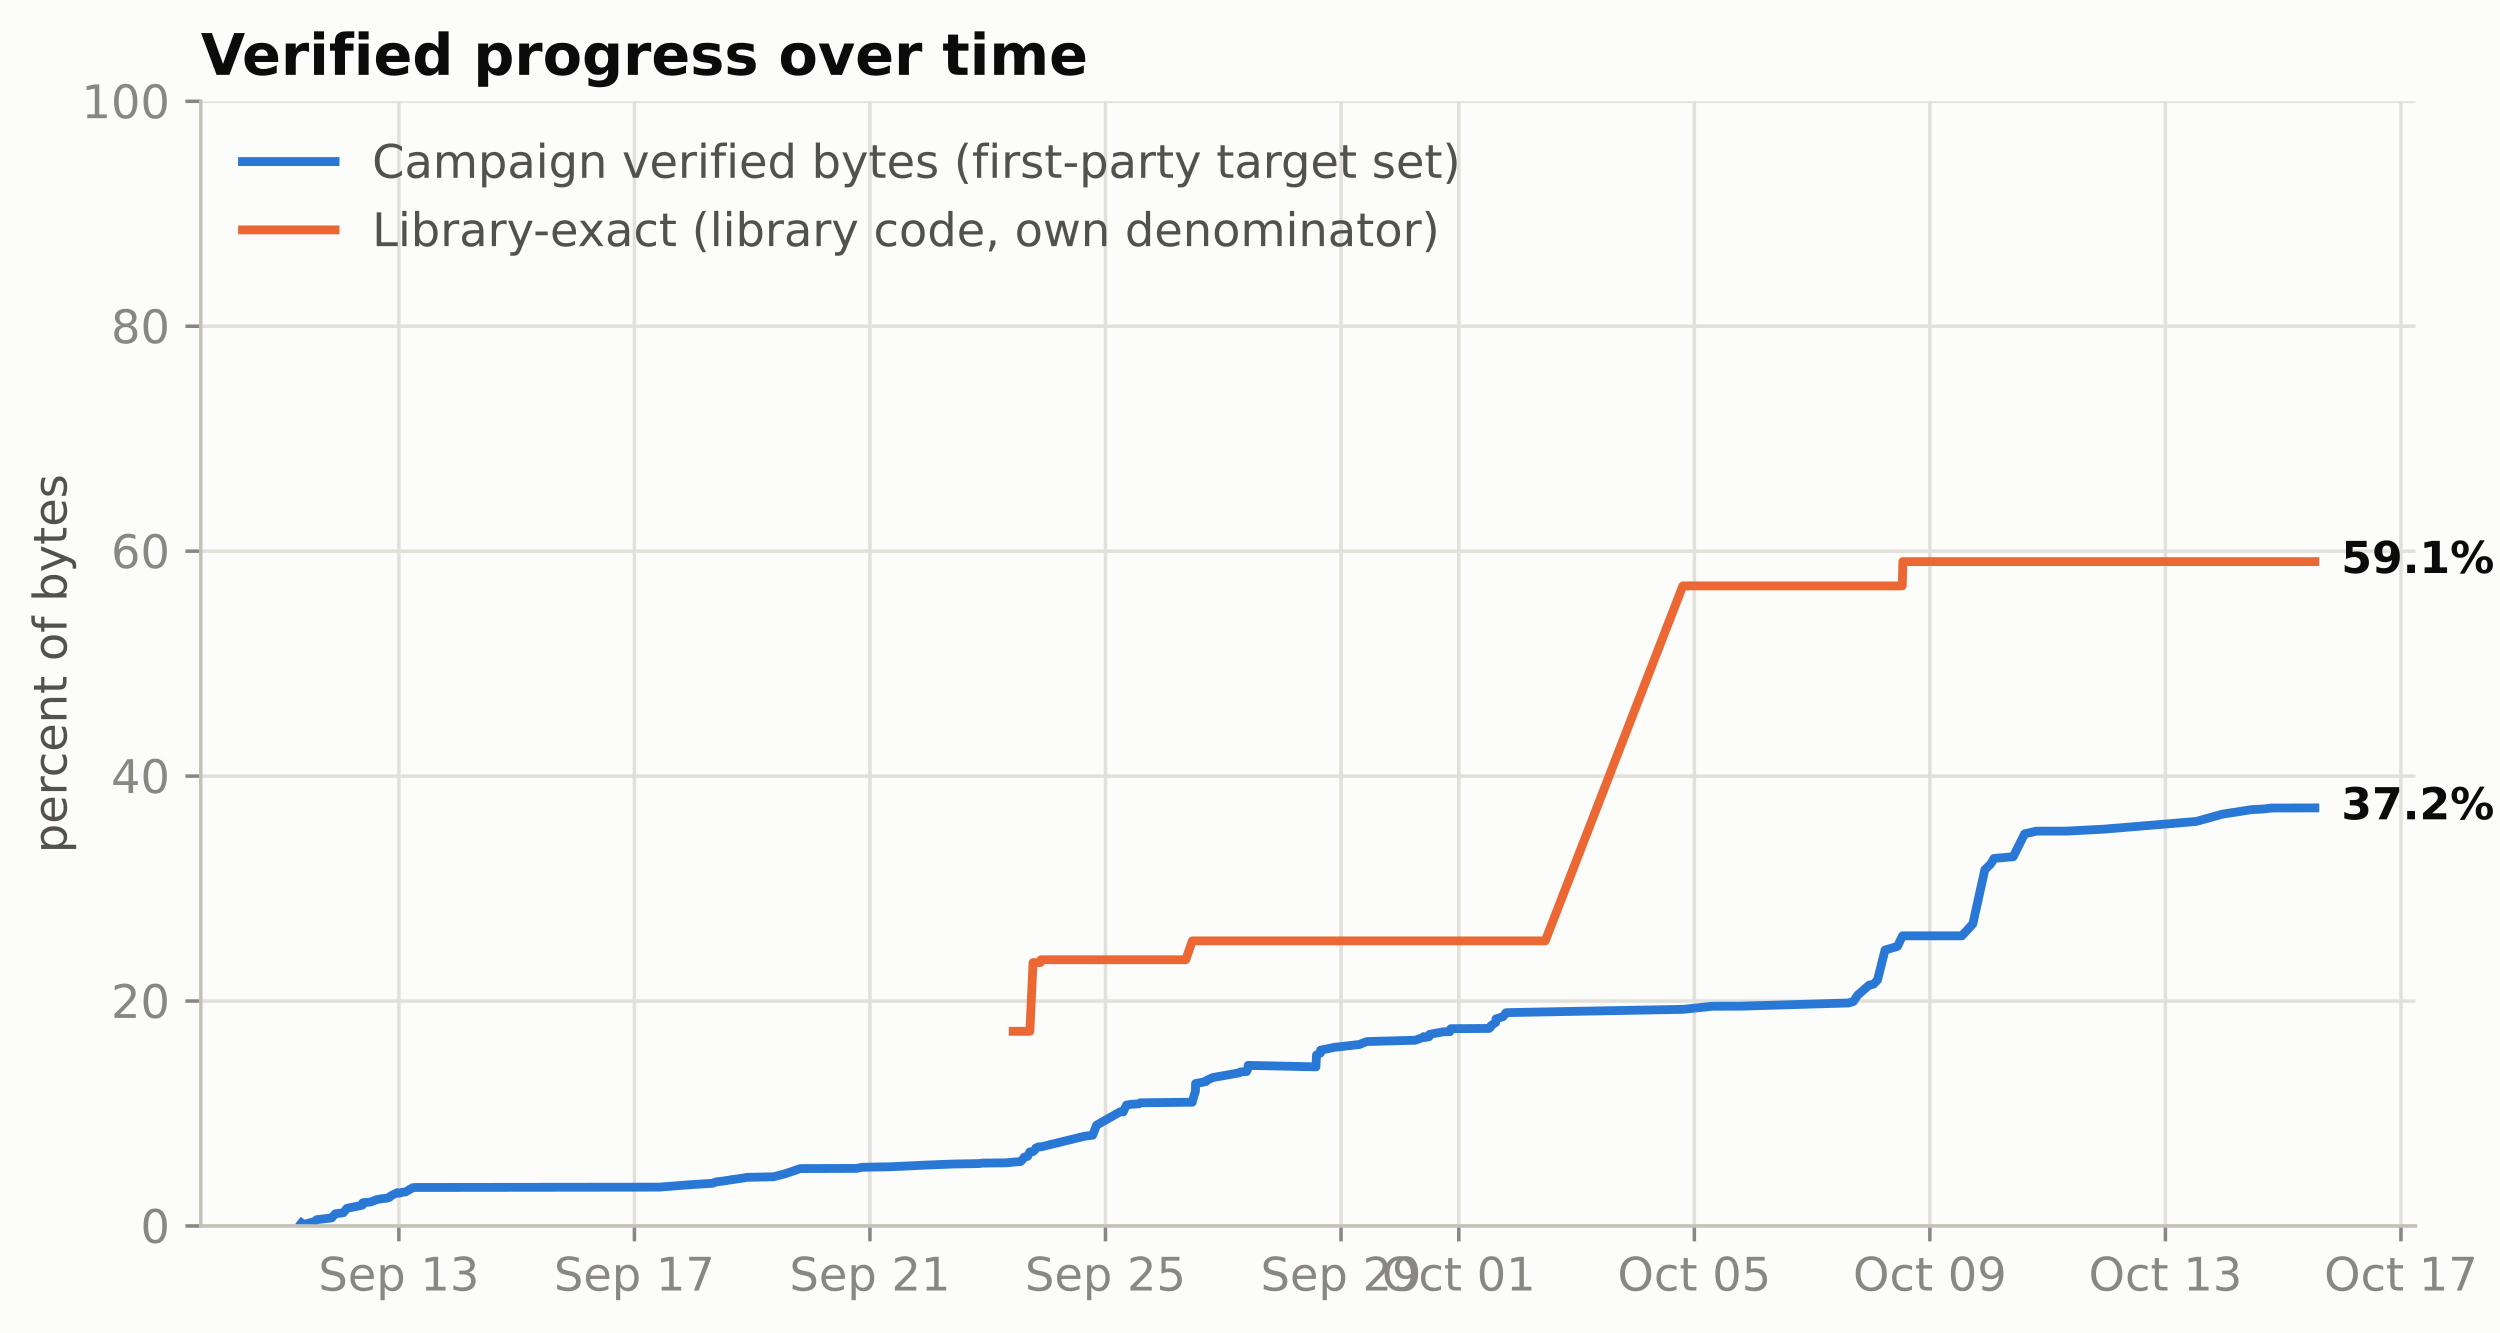
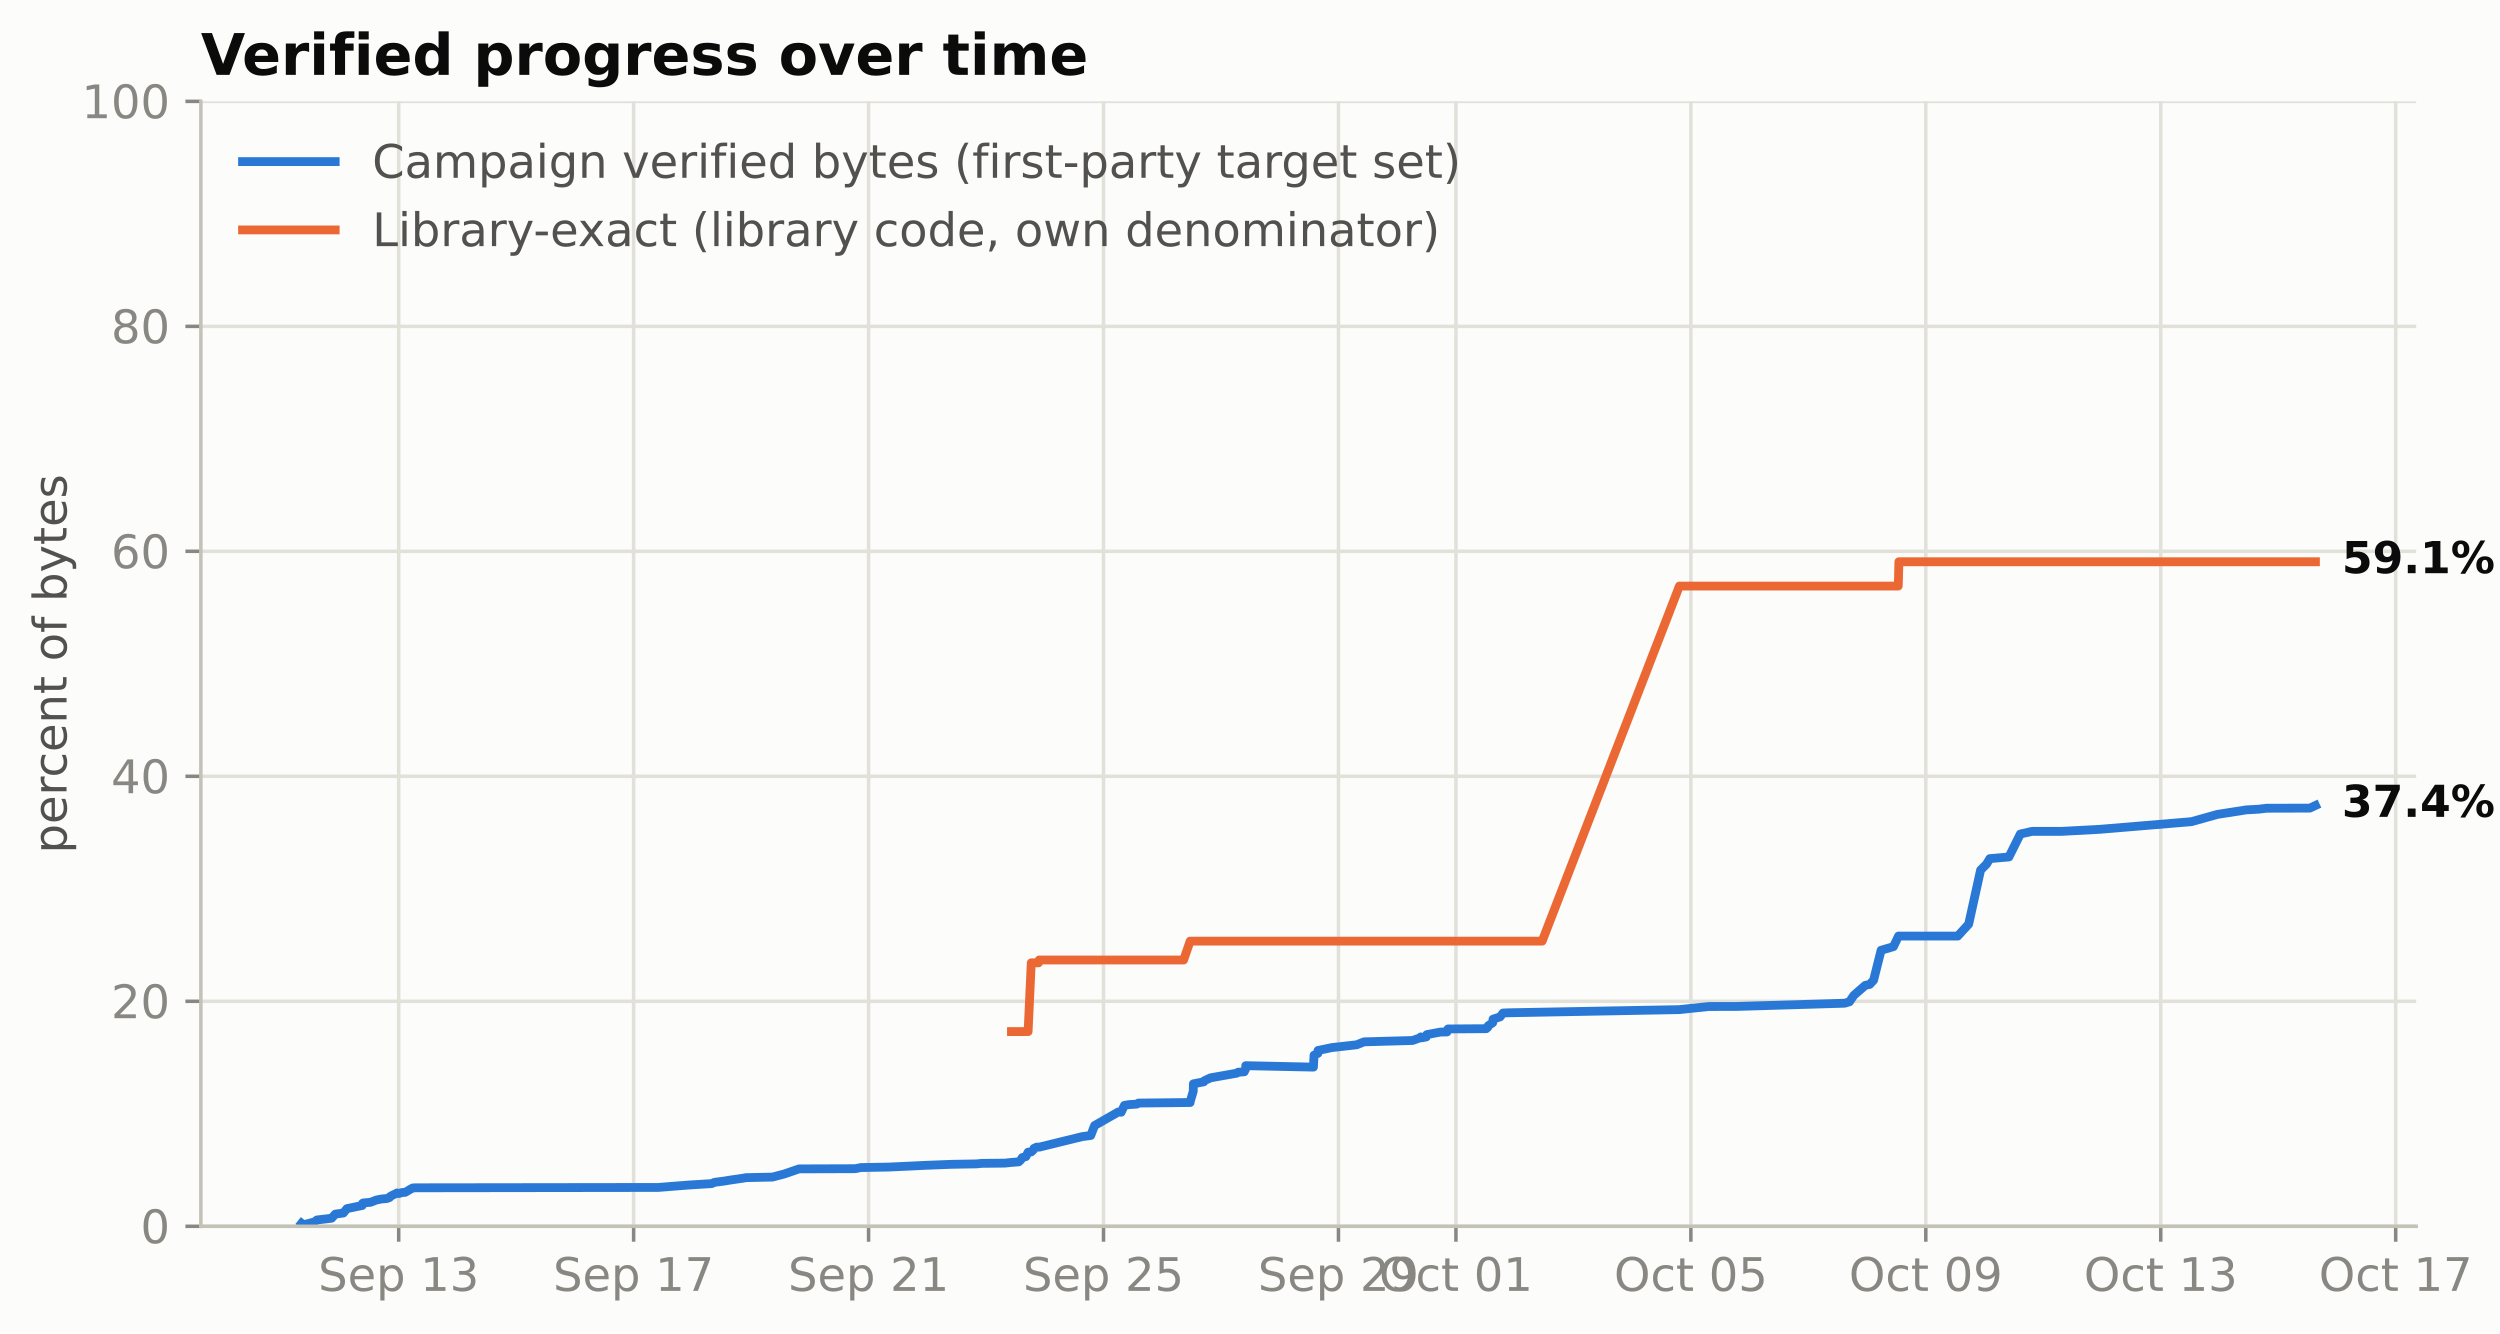
- <svg xmlns="http://www.w3.org/2000/svg" xmlns:xlink="http://www.w3.org/1999/xlink" width="566.891pt" height="302.26pt" viewBox="0 0 566.891 302.26" version="1.1">
+ <svg xmlns="http://www.w3.org/2000/svg" xmlns:xlink="http://www.w3.org/1999/xlink" width="566.745pt" height="302.26pt" viewBox="0 0 566.745 302.26" version="1.1">
  <defs>
    <style type="text/css">*{stroke-linejoin: round; stroke-linecap: butt}</style>
  </defs>
  <g id="figure_1">
    <g id="patch_1">
-       <path d="M 0 302.26  L 566.891 302.26  L 566.891 0  L 0 0  z " style="fill: #fcfcfb" />
+       <path d="M 0 302.26  L 566.745 302.26  L 566.745 0  L 0 0  z " style="fill: #fcfcfb" />
    </g>
    <g id="axes_1">
      <g id="patch_2">
        <path d="M 45.536 278  L 547.736 278  L 547.736 22.976  L 45.536 22.976  z " style="fill: #fcfcfb" />
      </g>
      <g id="matplotlib.axis_1">
        <g id="xtick_1">
          <g id="line2d_1">
-             <path d="M 90.446 278  L 90.446 22.976  " clip-path="url(#pf7d3f120eb)" style="fill: none; stroke: #e1e0d9; stroke-width: 0.8; stroke-linecap: square" />
+             <path d="M 90.384 278  L 90.384 22.976  " clip-path="url(#pf7d3f120eb)" style="fill: none; stroke: #e1e0d9; stroke-width: 0.8; stroke-linecap: square" />
          </g>
          <g id="line2d_2">
            <defs>
              <path id="mc9588ca993" d="M 0 0  L 0 3.5  " style="stroke: #898781; stroke-width: 0.8" />
            </defs>
            <g>
-               <use xlink:href="#mc9588ca993" x="90.446" y="278" style="fill: #898781; stroke: #898781; stroke-width: 0.8" />
+               <use xlink:href="#mc9588ca993" x="90.384" y="278" style="fill: #898781; stroke: #898781; stroke-width: 0.8" />
            </g>
          </g>
          <g id="text_1">
-             <text style="font-size: 10.5px; font-family: 'Segoe UI', 'DejaVu Sans', 'Bitstream Vera Sans', 'Computer Modern Sans Serif', 'Lucida Grande', 'Verdana', 'Geneva', 'Lucid', 'Arial', 'Helvetica', 'Avant Garde', sans-serif; text-anchor: middle; fill: #898781" x="90.446" y="292.645" transform="rotate(-0 90.44555 292.6447)">Sep 13</text>
+             <text style="font-size: 10.5px; font-family: 'Segoe UI', 'DejaVu Sans', 'Bitstream Vera Sans', 'Computer Modern Sans Serif', 'Lucida Grande', 'Verdana', 'Geneva', 'Lucid', 'Arial', 'Helvetica', 'Avant Garde', sans-serif; text-anchor: middle; fill: #898781" x="90.384" y="292.645" transform="rotate(-0 90.38372 292.6447)">Sep 13</text>
          </g>
        </g>
        <g id="xtick_2">
          <g id="line2d_3">
-             <path d="M 143.856 278  L 143.856 22.976  " clip-path="url(#pf7d3f120eb)" style="fill: none; stroke: #e1e0d9; stroke-width: 0.8; stroke-linecap: square" />
+             <path d="M 143.644 278  L 143.644 22.976  " clip-path="url(#pf7d3f120eb)" style="fill: none; stroke: #e1e0d9; stroke-width: 0.8; stroke-linecap: square" />
          </g>
          <g id="line2d_4">
            <g>
-               <use xlink:href="#mc9588ca993" x="143.856" y="278" style="fill: #898781; stroke: #898781; stroke-width: 0.8" />
+               <use xlink:href="#mc9588ca993" x="143.644" y="278" style="fill: #898781; stroke: #898781; stroke-width: 0.8" />
            </g>
          </g>
          <g id="text_2">
-             <text style="font-size: 10.5px; font-family: 'Segoe UI', 'DejaVu Sans', 'Bitstream Vera Sans', 'Computer Modern Sans Serif', 'Lucida Grande', 'Verdana', 'Geneva', 'Lucid', 'Arial', 'Helvetica', 'Avant Garde', sans-serif; text-anchor: middle; fill: #898781" x="143.856" y="292.645" transform="rotate(-0 143.8556 292.6447)">Sep 17</text>
+             <text style="font-size: 10.5px; font-family: 'Segoe UI', 'DejaVu Sans', 'Bitstream Vera Sans', 'Computer Modern Sans Serif', 'Lucida Grande', 'Verdana', 'Geneva', 'Lucid', 'Arial', 'Helvetica', 'Avant Garde', sans-serif; text-anchor: middle; fill: #898781" x="143.644" y="292.645" transform="rotate(-0 143.6442 292.6447)">Sep 17</text>
          </g>
        </g>
        <g id="xtick_3">
          <g id="line2d_5">
-             <path d="M 197.266 278  L 197.266 22.976  " clip-path="url(#pf7d3f120eb)" style="fill: none; stroke: #e1e0d9; stroke-width: 0.8; stroke-linecap: square" />
+             <path d="M 196.905 278  L 196.905 22.976  " clip-path="url(#pf7d3f120eb)" style="fill: none; stroke: #e1e0d9; stroke-width: 0.8; stroke-linecap: square" />
          </g>
          <g id="line2d_6">
            <g>
-               <use xlink:href="#mc9588ca993" x="197.266" y="278" style="fill: #898781; stroke: #898781; stroke-width: 0.8" />
+               <use xlink:href="#mc9588ca993" x="196.905" y="278" style="fill: #898781; stroke: #898781; stroke-width: 0.8" />
            </g>
          </g>
          <g id="text_3">
-             <text style="font-size: 10.5px; font-family: 'Segoe UI', 'DejaVu Sans', 'Bitstream Vera Sans', 'Computer Modern Sans Serif', 'Lucida Grande', 'Verdana', 'Geneva', 'Lucid', 'Arial', 'Helvetica', 'Avant Garde', sans-serif; text-anchor: middle; fill: #898781" x="197.266" y="292.645" transform="rotate(-0 197.2657 292.6447)">Sep 21</text>
+             <text style="font-size: 10.5px; font-family: 'Segoe UI', 'DejaVu Sans', 'Bitstream Vera Sans', 'Computer Modern Sans Serif', 'Lucida Grande', 'Verdana', 'Geneva', 'Lucid', 'Arial', 'Helvetica', 'Avant Garde', sans-serif; text-anchor: middle; fill: #898781" x="196.905" y="292.645" transform="rotate(-0 196.9047 292.6447)">Sep 21</text>
          </g>
        </g>
        <g id="xtick_4">
          <g id="line2d_7">
-             <path d="M 250.676 278  L 250.676 22.976  " clip-path="url(#pf7d3f120eb)" style="fill: none; stroke: #e1e0d9; stroke-width: 0.8; stroke-linecap: square" />
+             <path d="M 250.165 278  L 250.165 22.976  " clip-path="url(#pf7d3f120eb)" style="fill: none; stroke: #e1e0d9; stroke-width: 0.8; stroke-linecap: square" />
          </g>
          <g id="line2d_8">
            <g>
-               <use xlink:href="#mc9588ca993" x="250.676" y="278" style="fill: #898781; stroke: #898781; stroke-width: 0.8" />
+               <use xlink:href="#mc9588ca993" x="250.165" y="278" style="fill: #898781; stroke: #898781; stroke-width: 0.8" />
            </g>
          </g>
          <g id="text_4">
-             <text style="font-size: 10.5px; font-family: 'Segoe UI', 'DejaVu Sans', 'Bitstream Vera Sans', 'Computer Modern Sans Serif', 'Lucida Grande', 'Verdana', 'Geneva', 'Lucid', 'Arial', 'Helvetica', 'Avant Garde', sans-serif; text-anchor: middle; fill: #898781" x="250.676" y="292.645" transform="rotate(-0 250.6757 292.6447)">Sep 25</text>
+             <text style="font-size: 10.5px; font-family: 'Segoe UI', 'DejaVu Sans', 'Bitstream Vera Sans', 'Computer Modern Sans Serif', 'Lucida Grande', 'Verdana', 'Geneva', 'Lucid', 'Arial', 'Helvetica', 'Avant Garde', sans-serif; text-anchor: middle; fill: #898781" x="250.165" y="292.645" transform="rotate(-0 250.1652 292.6447)">Sep 25</text>
          </g>
        </g>
        <g id="xtick_5">
          <g id="line2d_9">
-             <path d="M 304.086 278  L 304.086 22.976  " clip-path="url(#pf7d3f120eb)" style="fill: none; stroke: #e1e0d9; stroke-width: 0.8; stroke-linecap: square" />
+             <path d="M 303.426 278  L 303.426 22.976  " clip-path="url(#pf7d3f120eb)" style="fill: none; stroke: #e1e0d9; stroke-width: 0.8; stroke-linecap: square" />
          </g>
          <g id="line2d_10">
            <g>
-               <use xlink:href="#mc9588ca993" x="304.086" y="278" style="fill: #898781; stroke: #898781; stroke-width: 0.8" />
+               <use xlink:href="#mc9588ca993" x="303.426" y="278" style="fill: #898781; stroke: #898781; stroke-width: 0.8" />
            </g>
          </g>
          <g id="text_5">
-             <text style="font-size: 10.5px; font-family: 'Segoe UI', 'DejaVu Sans', 'Bitstream Vera Sans', 'Computer Modern Sans Serif', 'Lucida Grande', 'Verdana', 'Geneva', 'Lucid', 'Arial', 'Helvetica', 'Avant Garde', sans-serif; text-anchor: middle; fill: #898781" x="304.086" y="292.645" transform="rotate(-0 304.0858 292.6447)">Sep 29</text>
+             <text style="font-size: 10.5px; font-family: 'Segoe UI', 'DejaVu Sans', 'Bitstream Vera Sans', 'Computer Modern Sans Serif', 'Lucida Grande', 'Verdana', 'Geneva', 'Lucid', 'Arial', 'Helvetica', 'Avant Garde', sans-serif; text-anchor: middle; fill: #898781" x="303.426" y="292.645" transform="rotate(-0 303.4257 292.6447)">Sep 29</text>
          </g>
        </g>
        <g id="xtick_6">
          <g id="line2d_11">
-             <path d="M 330.791 278  L 330.791 22.976  " clip-path="url(#pf7d3f120eb)" style="fill: none; stroke: #e1e0d9; stroke-width: 0.8; stroke-linecap: square" />
+             <path d="M 330.056 278  L 330.056 22.976  " clip-path="url(#pf7d3f120eb)" style="fill: none; stroke: #e1e0d9; stroke-width: 0.8; stroke-linecap: square" />
          </g>
          <g id="line2d_12">
            <g>
-               <use xlink:href="#mc9588ca993" x="330.791" y="278" style="fill: #898781; stroke: #898781; stroke-width: 0.8" />
+               <use xlink:href="#mc9588ca993" x="330.056" y="278" style="fill: #898781; stroke: #898781; stroke-width: 0.8" />
            </g>
          </g>
          <g id="text_6">
-             <text style="font-size: 10.5px; font-family: 'Segoe UI', 'DejaVu Sans', 'Bitstream Vera Sans', 'Computer Modern Sans Serif', 'Lucida Grande', 'Verdana', 'Geneva', 'Lucid', 'Arial', 'Helvetica', 'Avant Garde', sans-serif; text-anchor: middle; fill: #898781" x="330.791" y="292.645" transform="rotate(-0 330.7908 292.6447)">Oct 01</text>
+             <text style="font-size: 10.5px; font-family: 'Segoe UI', 'DejaVu Sans', 'Bitstream Vera Sans', 'Computer Modern Sans Serif', 'Lucida Grande', 'Verdana', 'Geneva', 'Lucid', 'Arial', 'Helvetica', 'Avant Garde', sans-serif; text-anchor: middle; fill: #898781" x="330.056" y="292.645" transform="rotate(-0 330.056 292.6447)">Oct 01</text>
          </g>
        </g>
        <g id="xtick_7">
          <g id="line2d_13">
-             <path d="M 384.201 278  L 384.201 22.976  " clip-path="url(#pf7d3f120eb)" style="fill: none; stroke: #e1e0d9; stroke-width: 0.8; stroke-linecap: square" />
+             <path d="M 383.316 278  L 383.316 22.976  " clip-path="url(#pf7d3f120eb)" style="fill: none; stroke: #e1e0d9; stroke-width: 0.8; stroke-linecap: square" />
          </g>
          <g id="line2d_14">
            <g>
-               <use xlink:href="#mc9588ca993" x="384.201" y="278" style="fill: #898781; stroke: #898781; stroke-width: 0.8" />
+               <use xlink:href="#mc9588ca993" x="383.316" y="278" style="fill: #898781; stroke: #898781; stroke-width: 0.8" />
            </g>
          </g>
          <g id="text_7">
-             <text style="font-size: 10.5px; font-family: 'Segoe UI', 'DejaVu Sans', 'Bitstream Vera Sans', 'Computer Modern Sans Serif', 'Lucida Grande', 'Verdana', 'Geneva', 'Lucid', 'Arial', 'Helvetica', 'Avant Garde', sans-serif; text-anchor: middle; fill: #898781" x="384.201" y="292.645" transform="rotate(-0 384.2008 292.6447)">Oct 05</text>
+             <text style="font-size: 10.5px; font-family: 'Segoe UI', 'DejaVu Sans', 'Bitstream Vera Sans', 'Computer Modern Sans Serif', 'Lucida Grande', 'Verdana', 'Geneva', 'Lucid', 'Arial', 'Helvetica', 'Avant Garde', sans-serif; text-anchor: middle; fill: #898781" x="383.316" y="292.645" transform="rotate(-0 383.3165 292.6447)">Oct 05</text>
          </g>
        </g>
        <g id="xtick_8">
          <g id="line2d_15">
-             <path d="M 437.611 278  L 437.611 22.976  " clip-path="url(#pf7d3f120eb)" style="fill: none; stroke: #e1e0d9; stroke-width: 0.8; stroke-linecap: square" />
+             <path d="M 436.577 278  L 436.577 22.976  " clip-path="url(#pf7d3f120eb)" style="fill: none; stroke: #e1e0d9; stroke-width: 0.8; stroke-linecap: square" />
          </g>
          <g id="line2d_16">
            <g>
-               <use xlink:href="#mc9588ca993" x="437.611" y="278" style="fill: #898781; stroke: #898781; stroke-width: 0.8" />
+               <use xlink:href="#mc9588ca993" x="436.577" y="278" style="fill: #898781; stroke: #898781; stroke-width: 0.8" />
            </g>
          </g>
          <g id="text_8">
-             <text style="font-size: 10.5px; font-family: 'Segoe UI', 'DejaVu Sans', 'Bitstream Vera Sans', 'Computer Modern Sans Serif', 'Lucida Grande', 'Verdana', 'Geneva', 'Lucid', 'Arial', 'Helvetica', 'Avant Garde', sans-serif; text-anchor: middle; fill: #898781" x="437.611" y="292.645" transform="rotate(-0 437.6109 292.6447)">Oct 09</text>
+             <text style="font-size: 10.5px; font-family: 'Segoe UI', 'DejaVu Sans', 'Bitstream Vera Sans', 'Computer Modern Sans Serif', 'Lucida Grande', 'Verdana', 'Geneva', 'Lucid', 'Arial', 'Helvetica', 'Avant Garde', sans-serif; text-anchor: middle; fill: #898781" x="436.577" y="292.645" transform="rotate(-0 436.577 292.6447)">Oct 09</text>
          </g>
        </g>
        <g id="xtick_9">
          <g id="line2d_17">
-             <path d="M 491.021 278  L 491.021 22.976  " clip-path="url(#pf7d3f120eb)" style="fill: none; stroke: #e1e0d9; stroke-width: 0.8; stroke-linecap: square" />
+             <path d="M 489.837 278  L 489.837 22.976  " clip-path="url(#pf7d3f120eb)" style="fill: none; stroke: #e1e0d9; stroke-width: 0.8; stroke-linecap: square" />
          </g>
          <g id="line2d_18">
            <g>
-               <use xlink:href="#mc9588ca993" x="491.021" y="278" style="fill: #898781; stroke: #898781; stroke-width: 0.8" />
+               <use xlink:href="#mc9588ca993" x="489.837" y="278" style="fill: #898781; stroke: #898781; stroke-width: 0.8" />
            </g>
          </g>
          <g id="text_9">
-             <text style="font-size: 10.5px; font-family: 'Segoe UI', 'DejaVu Sans', 'Bitstream Vera Sans', 'Computer Modern Sans Serif', 'Lucida Grande', 'Verdana', 'Geneva', 'Lucid', 'Arial', 'Helvetica', 'Avant Garde', sans-serif; text-anchor: middle; fill: #898781" x="491.021" y="292.645" transform="rotate(-0 491.0209 292.6447)">Oct 13</text>
+             <text style="font-size: 10.5px; font-family: 'Segoe UI', 'DejaVu Sans', 'Bitstream Vera Sans', 'Computer Modern Sans Serif', 'Lucida Grande', 'Verdana', 'Geneva', 'Lucid', 'Arial', 'Helvetica', 'Avant Garde', sans-serif; text-anchor: middle; fill: #898781" x="489.837" y="292.645" transform="rotate(-0 489.8375 292.6447)">Oct 13</text>
          </g>
        </g>
        <g id="xtick_10">
          <g id="line2d_19">
-             <path d="M 544.431 278  L 544.431 22.976  " clip-path="url(#pf7d3f120eb)" style="fill: none; stroke: #e1e0d9; stroke-width: 0.8; stroke-linecap: square" />
+             <path d="M 543.098 278  L 543.098 22.976  " clip-path="url(#pf7d3f120eb)" style="fill: none; stroke: #e1e0d9; stroke-width: 0.8; stroke-linecap: square" />
          </g>
          <g id="line2d_20">
            <g>
-               <use xlink:href="#mc9588ca993" x="544.431" y="278" style="fill: #898781; stroke: #898781; stroke-width: 0.8" />
+               <use xlink:href="#mc9588ca993" x="543.098" y="278" style="fill: #898781; stroke: #898781; stroke-width: 0.8" />
            </g>
          </g>
          <g id="text_10">
-             <text style="font-size: 10.5px; font-family: 'Segoe UI', 'DejaVu Sans', 'Bitstream Vera Sans', 'Computer Modern Sans Serif', 'Lucida Grande', 'Verdana', 'Geneva', 'Lucid', 'Arial', 'Helvetica', 'Avant Garde', sans-serif; text-anchor: middle; fill: #898781" x="544.431" y="292.645" transform="rotate(-0 544.431 292.6447)">Oct 17</text>
+             <text style="font-size: 10.5px; font-family: 'Segoe UI', 'DejaVu Sans', 'Bitstream Vera Sans', 'Computer Modern Sans Serif', 'Lucida Grande', 'Verdana', 'Geneva', 'Lucid', 'Arial', 'Helvetica', 'Avant Garde', sans-serif; text-anchor: middle; fill: #898781" x="543.098" y="292.645" transform="rotate(-0 543.098 292.6447)">Oct 17</text>
          </g>
        </g>
      </g>
      <g id="matplotlib.axis_2">
        <g id="ytick_1">
          <g id="line2d_21">
            <path d="M 45.536 278  L 547.736 278  " clip-path="url(#pf7d3f120eb)" style="fill: none; stroke: #e1e0d9; stroke-width: 0.8; stroke-linecap: square" />
          </g>
          <g id="line2d_22">
            <defs>
              <path id="mee49852863" d="M 0 0  L -3.5 0  " style="stroke: #898781; stroke-width: 0.8" />
            </defs>
            <g>
              <use xlink:href="#mee49852863" x="45.536" y="278" style="fill: #898781; stroke: #898781; stroke-width: 0.8" />
            </g>
          </g>
          <g id="text_11">
            <text style="font-size: 10.5px; font-family: 'Segoe UI', 'DejaVu Sans', 'Bitstream Vera Sans', 'Computer Modern Sans Serif', 'Lucida Grande', 'Verdana', 'Geneva', 'Lucid', 'Arial', 'Helvetica', 'Avant Garde', sans-serif; text-anchor: end; fill: #898781" x="38.536" y="281.823" transform="rotate(-0 38.53609 281.8225)">0</text>
          </g>
        </g>
        <g id="ytick_2">
          <g id="line2d_23">
            <path d="M 45.536 226.996  L 547.736 226.996  " clip-path="url(#pf7d3f120eb)" style="fill: none; stroke: #e1e0d9; stroke-width: 0.8; stroke-linecap: square" />
          </g>
          <g id="line2d_24">
            <g>
              <use xlink:href="#mee49852863" x="45.536" y="226.996" style="fill: #898781; stroke: #898781; stroke-width: 0.8" />
            </g>
          </g>
          <g id="text_12">
            <text style="font-size: 10.5px; font-family: 'Segoe UI', 'DejaVu Sans', 'Bitstream Vera Sans', 'Computer Modern Sans Serif', 'Lucida Grande', 'Verdana', 'Geneva', 'Lucid', 'Arial', 'Helvetica', 'Avant Garde', sans-serif; text-anchor: end; fill: #898781" x="38.536" y="230.818" transform="rotate(-0 38.53609 230.8177)">20</text>
          </g>
        </g>
        <g id="ytick_3">
          <g id="line2d_25">
            <path d="M 45.536 175.991  L 547.736 175.991  " clip-path="url(#pf7d3f120eb)" style="fill: none; stroke: #e1e0d9; stroke-width: 0.8; stroke-linecap: square" />
          </g>
          <g id="line2d_26">
            <g>
              <use xlink:href="#mee49852863" x="45.536" y="175.991" style="fill: #898781; stroke: #898781; stroke-width: 0.8" />
            </g>
          </g>
          <g id="text_13">
            <text style="font-size: 10.5px; font-family: 'Segoe UI', 'DejaVu Sans', 'Bitstream Vera Sans', 'Computer Modern Sans Serif', 'Lucida Grande', 'Verdana', 'Geneva', 'Lucid', 'Arial', 'Helvetica', 'Avant Garde', sans-serif; text-anchor: end; fill: #898781" x="38.536" y="179.813" transform="rotate(-0 38.53609 179.813)">40</text>
          </g>
        </g>
        <g id="ytick_4">
          <g id="line2d_27">
            <path d="M 45.536 124.986  L 547.736 124.986  " clip-path="url(#pf7d3f120eb)" style="fill: none; stroke: #e1e0d9; stroke-width: 0.8; stroke-linecap: square" />
          </g>
          <g id="line2d_28">
            <g>
              <use xlink:href="#mee49852863" x="45.536" y="124.986" style="fill: #898781; stroke: #898781; stroke-width: 0.8" />
            </g>
          </g>
          <g id="text_14">
            <text style="font-size: 10.5px; font-family: 'Segoe UI', 'DejaVu Sans', 'Bitstream Vera Sans', 'Computer Modern Sans Serif', 'Lucida Grande', 'Verdana', 'Geneva', 'Lucid', 'Arial', 'Helvetica', 'Avant Garde', sans-serif; text-anchor: end; fill: #898781" x="38.536" y="128.808" transform="rotate(-0 38.53609 128.8082)">60</text>
          </g>
        </g>
        <g id="ytick_5">
          <g id="line2d_29">
            <path d="M 45.536 73.981  L 547.736 73.981  " clip-path="url(#pf7d3f120eb)" style="fill: none; stroke: #e1e0d9; stroke-width: 0.8; stroke-linecap: square" />
          </g>
          <g id="line2d_30">
            <g>
              <use xlink:href="#mee49852863" x="45.536" y="73.981" style="fill: #898781; stroke: #898781; stroke-width: 0.8" />
            </g>
          </g>
          <g id="text_15">
            <text style="font-size: 10.5px; font-family: 'Segoe UI', 'DejaVu Sans', 'Bitstream Vera Sans', 'Computer Modern Sans Serif', 'Lucida Grande', 'Verdana', 'Geneva', 'Lucid', 'Arial', 'Helvetica', 'Avant Garde', sans-serif; text-anchor: end; fill: #898781" x="38.536" y="77.803" transform="rotate(-0 38.53609 77.80335)">80</text>
          </g>
        </g>
        <g id="ytick_6">
          <g id="line2d_31">
            <path d="M 45.536 22.976  L 547.736 22.976  " clip-path="url(#pf7d3f120eb)" style="fill: none; stroke: #e1e0d9; stroke-width: 0.8; stroke-linecap: square" />
          </g>
          <g id="line2d_32">
            <g>
              <use xlink:href="#mee49852863" x="45.536" y="22.976" style="fill: #898781; stroke: #898781; stroke-width: 0.8" />
            </g>
          </g>
          <g id="text_16">
            <text style="font-size: 10.5px; font-family: 'Segoe UI', 'DejaVu Sans', 'Bitstream Vera Sans', 'Computer Modern Sans Serif', 'Lucida Grande', 'Verdana', 'Geneva', 'Lucid', 'Arial', 'Helvetica', 'Avant Garde', sans-serif; text-anchor: end; fill: #898781" x="38.536" y="26.799" transform="rotate(-0 38.53609 26.79855)">100</text>
          </g>
        </g>
        <g id="text_17">
          <text style="font-size: 10.5px; font-family: 'Segoe UI', 'DejaVu Sans', 'Bitstream Vera Sans', 'Computer Modern Sans Serif', 'Lucida Grande', 'Verdana', 'Geneva', 'Lucid', 'Arial', 'Helvetica', 'Avant Garde', sans-serif; text-anchor: middle; fill: #52514e" x="15.085" y="150.488" transform="rotate(-90 15.08484 150.4884)">percent of bytes</text>
        </g>
      </g>
      <g id="line2d_33">
-         <path d="M 68.363 277.312  L 68.838 277.682  L 68.959 277.615  L 71.339 276.993  L 71.861 276.565  L 75.188 276.172  L 76.044 275.236  L 77.864 274.989  L 78.672 273.997  L 82.154 273.28  L 82.241 272.775  L 82.435 272.701  L 84.034 272.561  L 85.376 272.038  L 86.585 271.806  L 87.728 271.706  L 88.351 271.487  L 88.506 271.237  L 88.781 271.107  L 88.952 270.992  L 89.877 270.564  L 90.057 270.436  L 90.506 270.574  L 91.162 270.35  L 91.914 270.299  L 92.789 269.799  L 92.88 269.704  L 93.471 269.429  L 93.575 269.319  L 94.154 269.271  L 149.432 269.192  L 156.313 268.649  L 161.626 268.317  L 162.227 268.037  L 164.472 267.741  L 165.629 267.547  L 168.763 267.09  L 169.382 266.971  L 175.415 266.841  L 178.14 266.126  L 181.457 264.984  L 194.239 264.938  L 195.481 264.686  L 201.779 264.573  L 207.623 264.306  L 209.877 264.193  L 216.036 263.951  L 221.866 263.849  L 222.923 263.734  L 228.234 263.678  L 229.748 263.518  L 231.392 263.395  L 231.852 262.967  L 232.209 262.416  L 233.037 262.197  L 233.529 261.199  L 234.248 261.133  L 234.729 260.682  L 234.862 260.337  L 235.459 260.057  L 236.059 260.057  L 245.832 257.667  L 247.773 257.412  L 248.644 255.153  L 254.011 252.098  L 254.691 252.144  L 255.419 250.59  L 256.41 250.422  L 258.258 250.295  L 258.59 250.063  L 270.367 249.935  L 270.386 249.693  L 271.073 247.418  L 271.108 245.699  L 273.468 245.25  L 273.586 245  L 275.017 244.337  L 280.977 243.287  L 281.25 243.077  L 282.671 242.973  L 282.967 242.371  L 283.008 241.586  L 298.393 241.912  L 298.537 239.206  L 299.41 238.796  L 299.443 238.14  L 302.563 237.487  L 308.248 236.845  L 309.902 236.184  L 320.937 235.876  L 322.781 235.218  L 322.819 235.062  L 323.075 235.274  L 324.061 235.062  L 324.173 234.547  L 327.241 233.971  L 328.76 233.94  L 328.775 233.537  L 328.991 233.262  L 337.679 233.2  L 338.039 232.869  L 338.117 232.55  L 339.151 231.854  L 339.228 231.043  L 340.821 230.528  L 341.501 229.65  L 342.806 229.594  L 381.596 228.878  L 388.249 228.174  L 394.628 228.159  L 419.16 227.427  L 420.261 227.098  L 421.247 225.641  L 423.851 223.379  L 424.83 223.173  L 425.734 222.224  L 427.449 215.42  L 430.256 214.601  L 431.409 212.204  L 444.872 212.204  L 447.355 209.498  L 450.064 197.245  L 451.425 195.88  L 452.168 194.646  L 456.505 194.271  L 459.101 189.071  L 461.763 188.469  L 468.469 188.469  L 477.138 188.008  L 497.983 186.273  L 503.895 184.623  L 510.454 183.598  L 513.298 183.44  L 515.09 183.226  L 524.909 183.198  L 524.909 183.198  " clip-path="url(#pf7d3f120eb)" style="fill: none; stroke: #2a78d6; stroke-width: 2; stroke-linecap: square" />
+         <path d="M 68.363 277.312  L 68.836 277.682  L 68.957 277.615  L 71.331 276.993  L 71.851 276.565  L 75.169 276.172  L 76.023 275.236  L 77.837 274.989  L 78.644 273.997  L 82.115 273.28  L 82.202 272.775  L 82.396 272.701  L 83.99 272.561  L 85.329 272.038  L 86.534 271.806  L 87.674 271.706  L 88.296 271.487  L 88.45 271.237  L 88.724 271.107  L 88.894 270.992  L 89.817 270.564  L 89.996 270.436  L 90.444 270.574  L 91.099 270.35  L 91.848 270.299  L 92.72 269.799  L 92.811 269.704  L 93.401 269.429  L 93.504 269.319  L 94.082 269.271  L 149.205 269.192  L 156.067 268.649  L 161.364 268.317  L 161.964 268.037  L 164.203 267.741  L 165.356 267.547  L 168.481 267.09  L 169.1 266.971  L 175.115 266.841  L 177.832 266.126  L 181.14 264.984  L 193.887 264.938  L 195.126 264.686  L 201.406 264.573  L 207.233 264.306  L 209.48 264.193  L 215.622 263.951  L 221.436 263.849  L 222.491 263.734  L 227.786 263.678  L 229.296 263.518  L 230.935 263.395  L 231.394 262.967  L 231.75 262.416  L 232.576 262.197  L 233.067 261.199  L 233.784 261.133  L 234.264 260.682  L 234.395 260.337  L 234.991 260.057  L 235.589 260.057  L 245.335 257.667  L 247.271 257.412  L 248.139 255.153  L 253.491 252.098  L 254.169 252.144  L 254.895 250.59  L 255.884 250.422  L 257.726 250.295  L 258.057 250.063  L 269.801 249.935  L 269.82 249.693  L 270.505 247.418  L 270.54 245.699  L 272.894 245.25  L 273.012 245  L 274.439 244.337  L 280.381 243.287  L 280.654 243.077  L 282.071 242.973  L 282.366 242.371  L 282.407 241.586  L 297.748 241.912  L 297.893 239.206  L 298.763 238.796  L 298.796 238.14  L 301.907 237.487  L 307.576 236.845  L 309.226 236.184  L 320.229 235.876  L 322.069 235.218  L 322.107 235.062  L 322.361 235.274  L 323.345 235.062  L 323.457 234.547  L 326.516 233.971  L 328.031 233.94  L 328.046 233.537  L 328.261 233.262  L 336.925 233.2  L 337.284 232.869  L 337.361 232.55  L 338.393 231.854  L 338.469 231.043  L 340.058 230.528  L 340.736 229.65  L 342.037 229.594  L 380.719 228.878  L 387.353 228.174  L 393.715 228.159  L 418.178 227.427  L 419.276 227.098  L 420.259 225.641  L 422.855 223.379  L 423.832 223.173  L 424.733 222.224  L 426.443 215.42  L 429.243 214.601  L 430.392 212.204  L 443.818 212.204  L 446.294 209.498  L 448.995 197.245  L 450.353 195.88  L 451.094 194.646  L 455.418 194.271  L 458.007 189.071  L 460.662 188.469  L 467.348 188.469  L 475.994 188.008  L 496.78 186.273  L 502.675 184.623  L 509.217 183.598  L 512.052 183.44  L 513.839 183.226  L 523.63 183.198  L 524.909 182.601  L 524.909 182.601  " clip-path="url(#pf7d3f120eb)" style="fill: none; stroke: #2a78d6; stroke-width: 2; stroke-linecap: square" />
      </g>
      <g id="line2d_34">
-         <path d="M 229.748 233.856  L 231.392 233.856  L 231.852 233.856  L 232.209 233.856  L 233.037 233.856  L 233.529 233.856  L 234.248 218.271  L 234.729 218.271  L 234.862 218.271  L 235.459 218.271  L 235.899 218.271  L 236.059 217.629  L 244.967 217.629  L 245.344 217.629  L 245.832 217.629  L 247.773 217.629  L 248.644 217.629  L 254.011 217.629  L 254.691 217.629  L 255.419 217.629  L 256.41 217.629  L 258.258 217.629  L 258.59 217.629  L 268.886 217.629  L 270.367 213.349  L 270.386 213.349  L 271.073 213.349  L 271.108 213.349  L 273.468 213.349  L 273.586 213.349  L 274.115 213.349  L 275.017 213.349  L 280.977 213.349  L 281.25 213.349  L 282.671 213.349  L 282.967 213.349  L 283.008 213.349  L 298.393 213.349  L 298.465 213.349  L 298.478 213.349  L 298.537 213.349  L 299.41 213.349  L 299.428 213.349  L 299.443 213.349  L 302.563 213.349  L 308.234 213.349  L 308.248 213.349  L 309.591 213.349  L 309.902 213.349  L 320.937 213.349  L 322.781 213.349  L 322.819 213.349  L 323.075 213.349  L 324.061 213.349  L 324.173 213.349  L 325.735 213.349  L 326.484 213.349  L 327.134 213.349  L 327.241 213.349  L 328.734 213.349  L 328.76 213.349  L 328.775 213.349  L 328.94 213.349  L 328.991 213.349  L 337.679 213.349  L 338.039 213.349  L 338.055 213.349  L 338.117 213.349  L 339.151 213.349  L 339.201 213.349  L 339.228 213.349  L 340.821 213.349  L 341.501 213.349  L 342.806 213.349  L 350.396 213.349  L 381.596 132.856  L 388.249 132.856  L 394.628 132.856  L 419.16 132.856  L 420.261 132.856  L 421.247 132.856  L 423.851 132.856  L 424.83 132.856  L 425.734 132.856  L 426.599 132.856  L 427.449 132.856  L 430.173 132.856  L 430.2 132.856  L 430.221 132.856  L 430.256 132.856  L 431.34 132.856  L 431.409 130.79  L 431.488 127.35  L 444.872 127.35  L 447.355 127.35  L 450.064 127.35  L 451.425 127.35  L 452.168 127.35  L 456.505 127.35  L 459.101 127.35  L 461.763 127.35  L 468.469 127.35  L 477.138 127.35  L 497.983 127.35  L 503.895 127.35  L 510.454 127.35  L 513.298 127.35  L 515.09 127.35  L 516.527 127.35  L 523.248 127.35  L 524.909 127.35  " clip-path="url(#pf7d3f120eb)" style="fill: none; stroke: #eb6834; stroke-width: 2; stroke-linecap: square" />
+         <path d="M 229.296 233.856  L 230.935 233.856  L 231.394 233.856  L 231.75 233.856  L 232.576 233.856  L 233.067 233.856  L 233.784 218.271  L 234.264 218.271  L 234.395 218.271  L 234.991 218.271  L 235.43 218.271  L 235.589 217.629  L 244.473 217.629  L 244.849 217.629  L 245.335 217.629  L 247.271 217.629  L 248.139 217.629  L 253.491 217.629  L 254.169 217.629  L 254.895 217.629  L 255.884 217.629  L 257.726 217.629  L 258.057 217.629  L 268.324 217.629  L 269.801 213.349  L 269.82 213.349  L 270.505 213.349  L 270.54 213.349  L 272.894 213.349  L 273.012 213.349  L 273.539 213.349  L 274.439 213.349  L 280.381 213.349  L 280.654 213.349  L 282.071 213.349  L 282.366 213.349  L 282.407 213.349  L 297.748 213.349  L 297.821 213.349  L 297.834 213.349  L 297.893 213.349  L 298.763 213.349  L 298.781 213.349  L 298.796 213.349  L 301.907 213.349  L 307.562 213.349  L 307.576 213.349  L 308.916 213.349  L 309.226 213.349  L 320.229 213.349  L 322.069 213.349  L 322.107 213.349  L 322.361 213.349  L 323.345 213.349  L 323.457 213.349  L 325.014 213.349  L 325.761 213.349  L 326.41 213.349  L 326.516 213.349  L 328.005 213.349  L 328.031 213.349  L 328.046 213.349  L 328.21 213.349  L 328.261 213.349  L 336.925 213.349  L 337.284 213.349  L 337.3 213.349  L 337.361 213.349  L 338.393 213.349  L 338.443 213.349  L 338.469 213.349  L 340.058 213.349  L 340.736 213.349  L 342.037 213.349  L 349.606 213.349  L 380.719 132.856  L 387.353 132.856  L 393.715 132.856  L 418.178 132.856  L 419.276 132.856  L 420.259 132.856  L 422.855 132.856  L 423.832 132.856  L 424.733 132.856  L 425.596 132.856  L 426.443 132.856  L 429.16 132.856  L 429.187 132.856  L 429.208 132.856  L 429.243 132.856  L 430.323 132.856  L 430.392 130.79  L 430.471 127.35  L 443.818 127.35  L 446.294 127.35  L 448.995 127.35  L 450.353 127.35  L 451.094 127.35  L 455.418 127.35  L 458.007 127.35  L 460.662 127.35  L 467.348 127.35  L 475.994 127.35  L 496.78 127.35  L 502.675 127.35  L 509.217 127.35  L 512.052 127.35  L 513.839 127.35  L 515.272 127.35  L 521.974 127.35  L 523.63 127.35  L 524.909 127.35  " clip-path="url(#pf7d3f120eb)" style="fill: none; stroke: #eb6834; stroke-width: 2; stroke-linecap: square" />
      </g>
      <g id="patch_3">
        <path d="M 45.536 278  L 45.536 22.976  " style="fill: none; stroke: #c3c2b7; stroke-width: 0.8; stroke-linejoin: miter; stroke-linecap: square" />
      </g>
      <g id="patch_4">
        <path d="M 45.536 278  L 547.736 278  " style="fill: none; stroke: #c3c2b7; stroke-width: 0.8; stroke-linejoin: miter; stroke-linecap: square" />
      </g>
      <g id="text_18">
-         <text style="font-weight: 700; font-size: 10px; font-family: 'Segoe UI', 'DejaVu Sans', 'Bitstream Vera Sans', 'Computer Modern Sans Serif', 'Lucida Grande', 'Verdana', 'Geneva', 'Lucid', 'Arial', 'Helvetica', 'Avant Garde', sans-serif; text-anchor: start; fill: #0b0b0b" x="530.909" y="185.786" transform="rotate(-0 530.9088 185.7857)">37.2%</text>
+         <text style="font-weight: 700; font-size: 10px; font-family: 'Segoe UI', 'DejaVu Sans', 'Bitstream Vera Sans', 'Computer Modern Sans Serif', 'Lucida Grande', 'Verdana', 'Geneva', 'Lucid', 'Arial', 'Helvetica', 'Avant Garde', sans-serif; text-anchor: start; fill: #0b0b0b" x="530.909" y="185.189" transform="rotate(-0 530.9088 185.1889)">37.4%</text>
      </g>
      <g id="text_19">
        <text style="font-weight: 700; font-size: 10px; font-family: 'Segoe UI', 'DejaVu Sans', 'Bitstream Vera Sans', 'Computer Modern Sans Serif', 'Lucida Grande', 'Verdana', 'Geneva', 'Lucid', 'Arial', 'Helvetica', 'Avant Garde', sans-serif; text-anchor: start; fill: #0b0b0b" x="530.909" y="129.938" transform="rotate(-0 530.9088 129.938)">59.1%</text>
      </g>
      <g id="text_20">
        <text style="font-weight: 700; font-size: 13px; font-family: 'Segoe UI', 'DejaVu Sans', 'Bitstream Vera Sans', 'Computer Modern Sans Serif', 'Lucida Grande', 'Verdana', 'Geneva', 'Lucid', 'Arial', 'Helvetica', 'Avant Garde', sans-serif; text-anchor: start; fill: #0b0b0b" x="45.536" y="16.976" transform="rotate(-0 45.53609 16.97641)">Verified progress over time</text>
      </g>
      <g id="legend_1">
        <g id="line2d_35">
          <path d="M 54.986 36.636  L 65.486 36.636  L 75.986 36.636  " style="fill: none; stroke: #2a78d6; stroke-width: 2; stroke-linecap: square" />
        </g>
        <g id="text_21">
          <text style="font-size: 10.5px; font-family: 'Segoe UI', 'DejaVu Sans', 'Bitstream Vera Sans', 'Computer Modern Sans Serif', 'Lucida Grande', 'Verdana', 'Geneva', 'Lucid', 'Arial', 'Helvetica', 'Avant Garde', sans-serif; text-anchor: start; fill: #52514e" x="84.386" y="40.311" transform="rotate(-0 84.38609 40.31125)">Campaign verified bytes (first-party target set)</text>
        </g>
        <g id="line2d_36">
          <path d="M 54.986 52.13  L 65.486 52.13  L 75.986 52.13  " style="fill: none; stroke: #eb6834; stroke-width: 2; stroke-linecap: square" />
        </g>
        <g id="text_22">
          <text style="font-size: 10.5px; font-family: 'Segoe UI', 'DejaVu Sans', 'Bitstream Vera Sans', 'Computer Modern Sans Serif', 'Lucida Grande', 'Verdana', 'Geneva', 'Lucid', 'Arial', 'Helvetica', 'Avant Garde', sans-serif; text-anchor: start; fill: #52514e" x="84.386" y="55.805" transform="rotate(-0 84.38609 55.80531)">Library-exact (library code, own denominator)</text>
        </g>
      </g>
    </g>
  </g>
  <defs>
    <clipPath id="pf7d3f120eb">
      <rect x="45.536" y="22.976" width="502.2" height="255.024" />
    </clipPath>
  </defs>
</svg>
